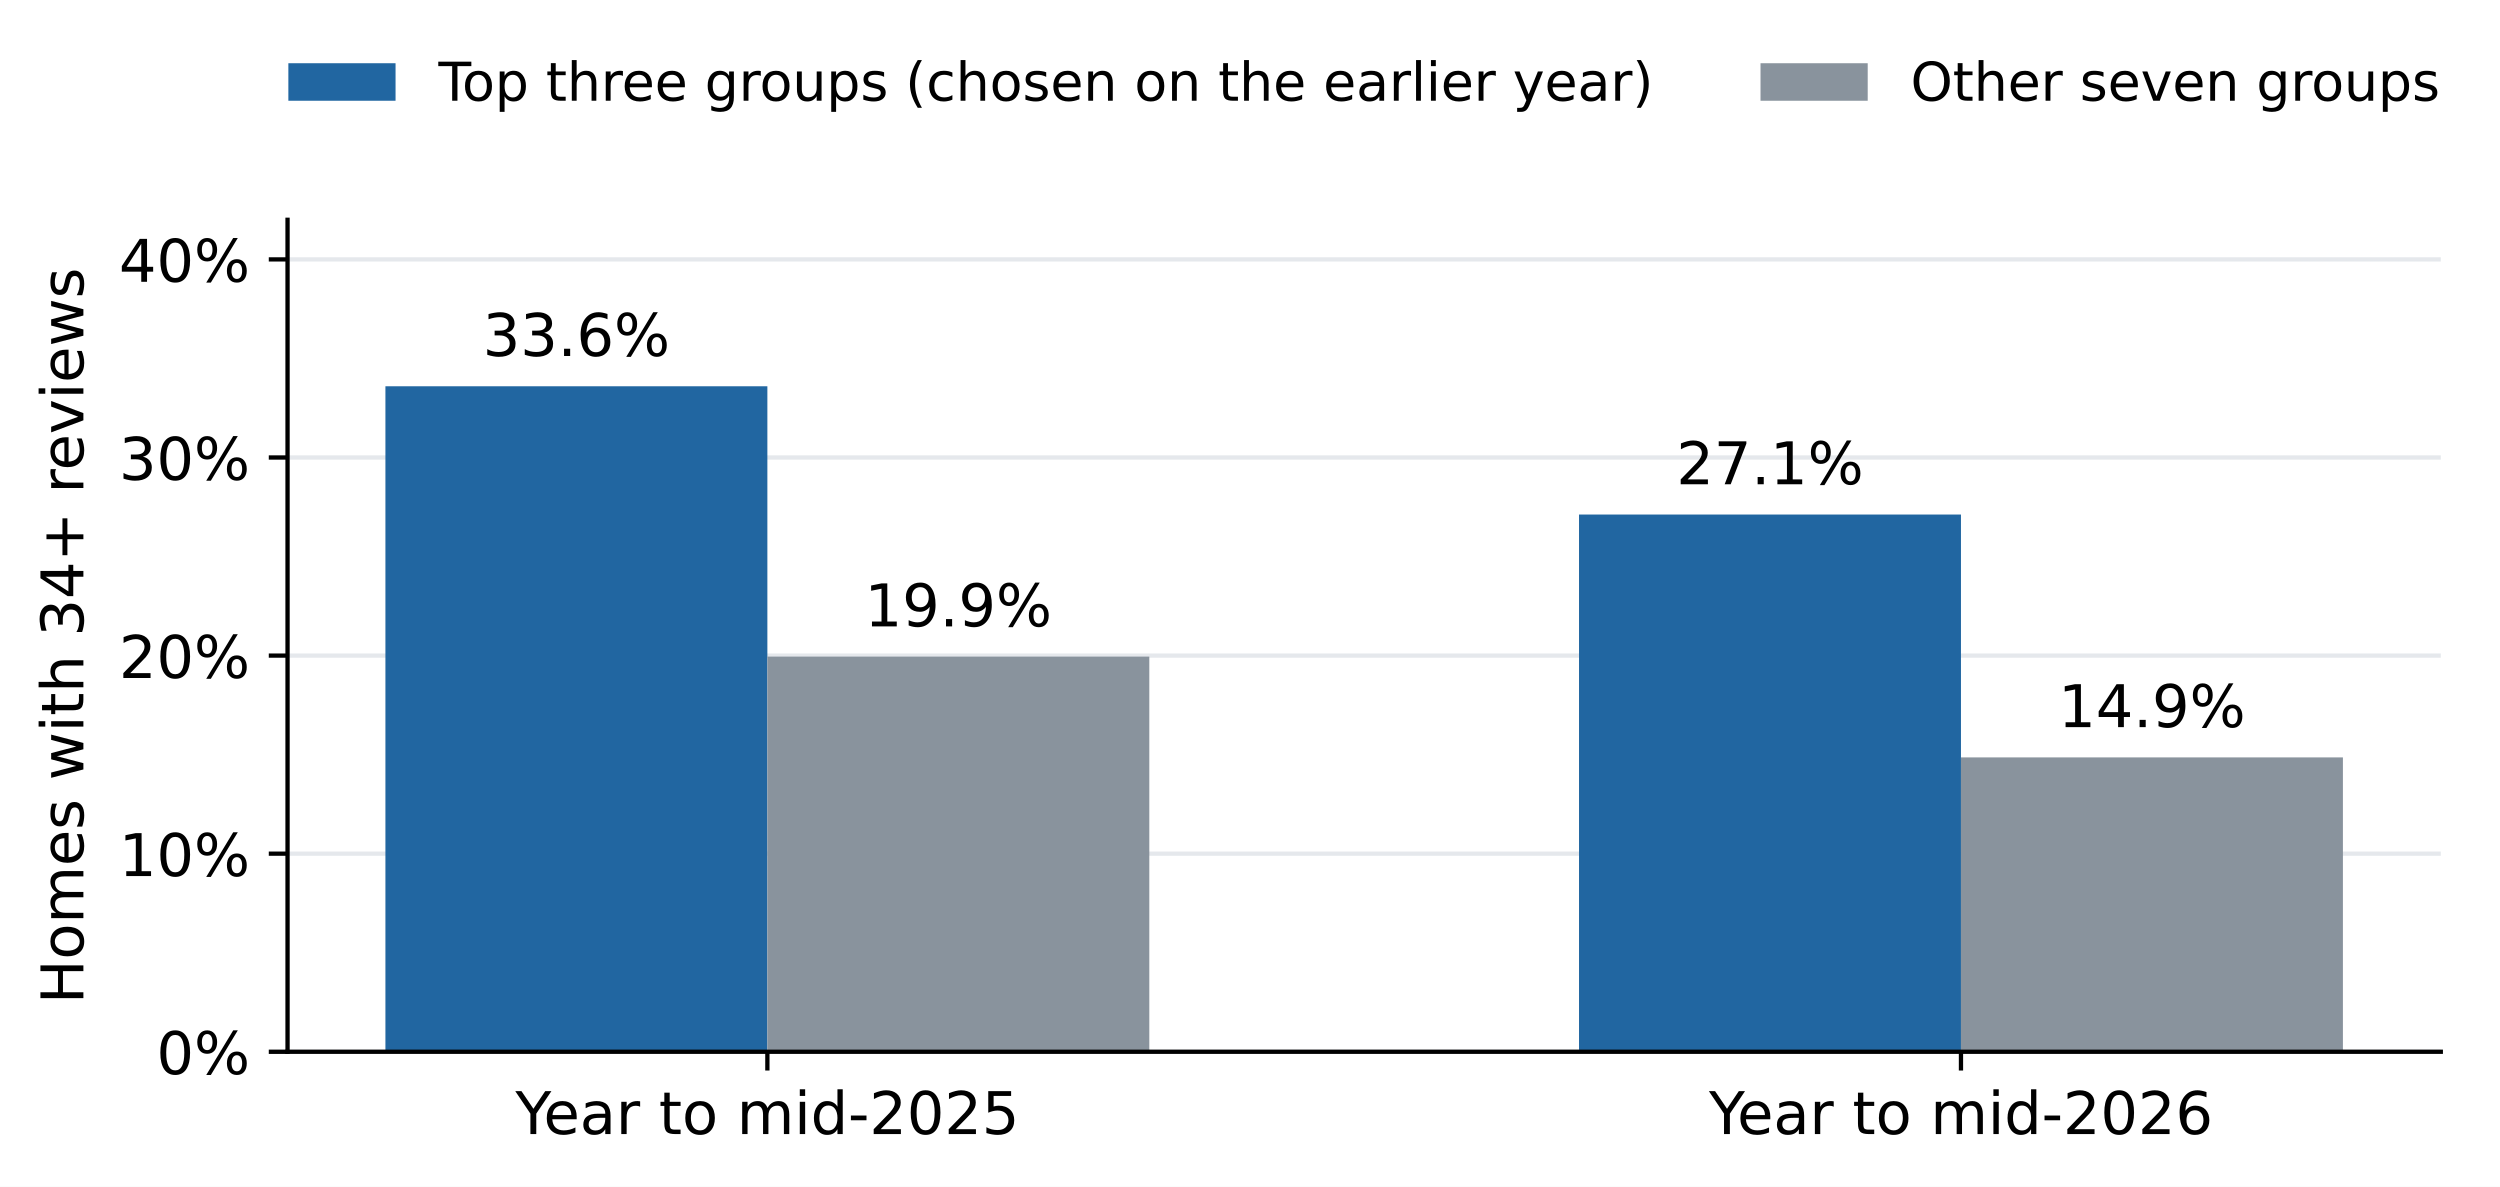
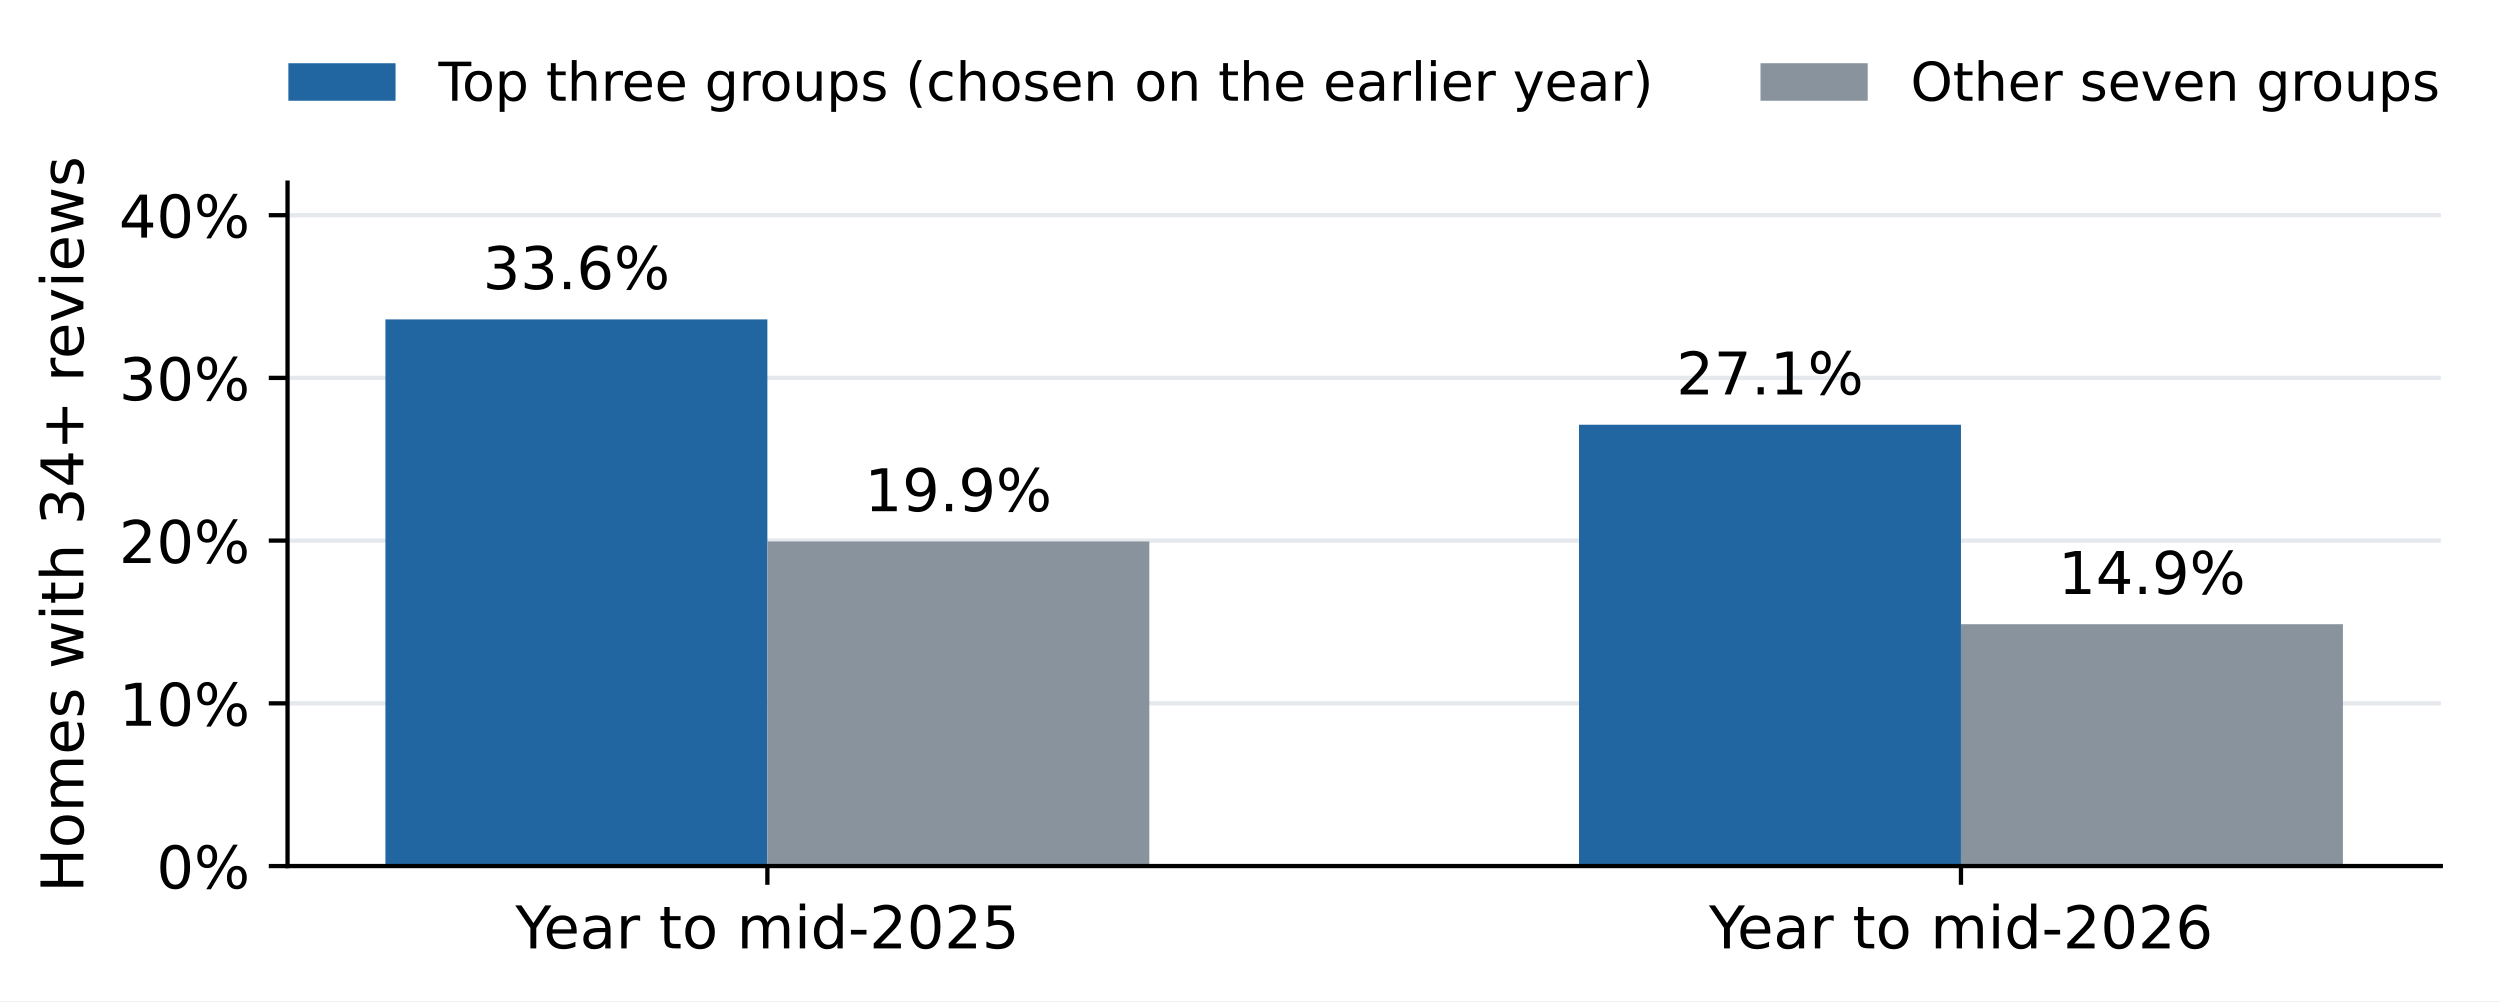
- <svg xmlns="http://www.w3.org/2000/svg" xmlns:xlink="http://www.w3.org/1999/xlink" width="466.457pt" height="221.441pt" viewBox="0 0 466.457 221.441" version="1.1">
+ <svg xmlns="http://www.w3.org/2000/svg" xmlns:xlink="http://www.w3.org/1999/xlink" width="466.457pt" height="186.791pt" viewBox="0 0 466.457 186.791" version="1.1">
  <defs>
    <style type="text/css">*{stroke-linejoin: round; stroke-linecap: butt}</style>
  </defs>
  <g id="figure_1">
    <g id="patch_1">
-       <path d="M 0 221.441  L 466.457 221.441  L 466.457 0  L 0 0  z " style="fill: #ffffff" />
+       <path d="M 0 186.791  L 466.457 186.791  L 466.457 -0  L 0 -0  z " style="fill: #ffffff" />
    </g>
    <g id="axes_1">
      <g id="patch_2">
-         <path d="M 53.65 196.24  L 455.41 196.24  L 455.41 41.008  L 53.65 41.008  z " style="fill: #ffffff" />
+         <path d="M 53.65 161.59  L 455.41 161.59  L 455.41 34.078  L 53.65 34.078  z " style="fill: #ffffff" />
      </g>
      <g id="matplotlib.axis_1">
        <g id="xtick_1">
          <g id="line2d_1">
            <defs>
              <path id="me38d1140ce" d="M 0 0  L 0 3.5  " style="stroke: #000000; stroke-width: 0.8" />
            </defs>
            <g>
-               <use xlink:href="#me38d1140ce" x="143.178" y="196.24" style="stroke: #000000; stroke-width: 0.8" />
+               <use xlink:href="#me38d1140ce" x="143.178" y="161.59" style="stroke: #000000; stroke-width: 0.8" />
            </g>
          </g>
          <g id="text_1">
-             <text style="font-size: 11px; font-family: 'DejaVu Sans'; text-anchor: middle" x="143.178" y="211.598" transform="rotate(-0 143.1775 211.5983)">Year to mid-2025</text>
+             <text style="font-size: 11px; font-family: 'DejaVu Sans'; text-anchor: middle" x="143.178" y="176.948" transform="rotate(-0 143.1775 176.9483)">Year to mid-2025</text>
          </g>
        </g>
        <g id="xtick_2">
          <g id="line2d_2">
            <g>
-               <use xlink:href="#me38d1140ce" x="365.883" y="196.24" style="stroke: #000000; stroke-width: 0.8" />
+               <use xlink:href="#me38d1140ce" x="365.883" y="161.59" style="stroke: #000000; stroke-width: 0.8" />
            </g>
          </g>
          <g id="text_2">
-             <text style="font-size: 11px; font-family: 'DejaVu Sans'; text-anchor: middle" x="365.883" y="211.598" transform="rotate(-0 365.8826 211.5983)">Year to mid-2026</text>
+             <text style="font-size: 11px; font-family: 'DejaVu Sans'; text-anchor: middle" x="365.883" y="176.948" transform="rotate(-0 365.8826 176.9483)">Year to mid-2026</text>
          </g>
        </g>
      </g>
      <g id="matplotlib.axis_2">
        <g id="ytick_1">
          <g id="line2d_3">
-             <path d="M 53.65 196.24  L 455.41 196.24  " clip-path="url(#p42ee7e41f0)" style="fill: none; stroke: #e5e8ec; stroke-width: 0.8; stroke-linecap: square" />
+             <path d="M 53.65 161.59  L 455.41 161.59  " clip-path="url(#p898804c23f)" style="fill: none; stroke: #e5e8ec; stroke-width: 0.8; stroke-linecap: square" />
          </g>
          <g id="line2d_4">
            <defs>
              <path id="m532ff67dd6" d="M 0 0  L -3.5 0  " style="stroke: #000000; stroke-width: 0.8" />
            </defs>
            <g>
-               <use xlink:href="#m532ff67dd6" x="53.65" y="196.24" style="stroke: #000000; stroke-width: 0.8" />
+               <use xlink:href="#m532ff67dd6" x="53.65" y="161.59" style="stroke: #000000; stroke-width: 0.8" />
            </g>
          </g>
          <g id="text_3">
-             <text style="font-size: 11px; font-family: 'DejaVu Sans'; text-anchor: end" x="46.65" y="200.419" transform="rotate(-0 46.65008 200.4187)">0%</text>
+             <text style="font-size: 11px; font-family: 'DejaVu Sans'; text-anchor: end" x="46.65" y="165.769" transform="rotate(-0 46.65008 165.7687)">0%</text>
          </g>
        </g>
        <g id="ytick_2">
          <g id="line2d_5">
-             <path d="M 53.65 159.28  L 455.41 159.28  " clip-path="url(#p42ee7e41f0)" style="fill: none; stroke: #e5e8ec; stroke-width: 0.8; stroke-linecap: square" />
+             <path d="M 53.65 131.23  L 455.41 131.23  " clip-path="url(#p898804c23f)" style="fill: none; stroke: #e5e8ec; stroke-width: 0.8; stroke-linecap: square" />
          </g>
          <g id="line2d_6">
            <g>
-               <use xlink:href="#m532ff67dd6" x="53.65" y="159.28" style="stroke: #000000; stroke-width: 0.8" />
+               <use xlink:href="#m532ff67dd6" x="53.65" y="131.23" style="stroke: #000000; stroke-width: 0.8" />
            </g>
          </g>
          <g id="text_4">
-             <text style="font-size: 11px; font-family: 'DejaVu Sans'; text-anchor: end" x="46.65" y="163.459" transform="rotate(-0 46.65008 163.4587)">10%</text>
+             <text style="font-size: 11px; font-family: 'DejaVu Sans'; text-anchor: end" x="46.65" y="135.409" transform="rotate(-0 46.65008 135.4087)">10%</text>
          </g>
        </g>
        <g id="ytick_3">
          <g id="line2d_7">
-             <path d="M 53.65 122.32  L 455.41 122.32  " clip-path="url(#p42ee7e41f0)" style="fill: none; stroke: #e5e8ec; stroke-width: 0.8; stroke-linecap: square" />
+             <path d="M 53.65 100.87  L 455.41 100.87  " clip-path="url(#p898804c23f)" style="fill: none; stroke: #e5e8ec; stroke-width: 0.8; stroke-linecap: square" />
          </g>
          <g id="line2d_8">
            <g>
-               <use xlink:href="#m532ff67dd6" x="53.65" y="122.32" style="stroke: #000000; stroke-width: 0.8" />
+               <use xlink:href="#m532ff67dd6" x="53.65" y="100.87" style="stroke: #000000; stroke-width: 0.8" />
            </g>
          </g>
          <g id="text_5">
-             <text style="font-size: 11px; font-family: 'DejaVu Sans'; text-anchor: end" x="46.65" y="126.499" transform="rotate(-0 46.65008 126.4987)">20%</text>
+             <text style="font-size: 11px; font-family: 'DejaVu Sans'; text-anchor: end" x="46.65" y="105.049" transform="rotate(-0 46.65008 105.0487)">20%</text>
          </g>
        </g>
        <g id="ytick_4">
          <g id="line2d_9">
-             <path d="M 53.65 85.36  L 455.41 85.36  " clip-path="url(#p42ee7e41f0)" style="fill: none; stroke: #e5e8ec; stroke-width: 0.8; stroke-linecap: square" />
+             <path d="M 53.65 70.51  L 455.41 70.51  " clip-path="url(#p898804c23f)" style="fill: none; stroke: #e5e8ec; stroke-width: 0.8; stroke-linecap: square" />
          </g>
          <g id="line2d_10">
            <g>
-               <use xlink:href="#m532ff67dd6" x="53.65" y="85.36" style="stroke: #000000; stroke-width: 0.8" />
+               <use xlink:href="#m532ff67dd6" x="53.65" y="70.51" style="stroke: #000000; stroke-width: 0.8" />
            </g>
          </g>
          <g id="text_6">
-             <text style="font-size: 11px; font-family: 'DejaVu Sans'; text-anchor: end" x="46.65" y="89.539" transform="rotate(-0 46.65008 89.53871)">30%</text>
+             <text style="font-size: 11px; font-family: 'DejaVu Sans'; text-anchor: end" x="46.65" y="74.689" transform="rotate(-0 46.65008 74.68871)">30%</text>
          </g>
        </g>
        <g id="ytick_5">
          <g id="line2d_11">
-             <path d="M 53.65 48.4  L 455.41 48.4  " clip-path="url(#p42ee7e41f0)" style="fill: none; stroke: #e5e8ec; stroke-width: 0.8; stroke-linecap: square" />
+             <path d="M 53.65 40.15  L 455.41 40.15  " clip-path="url(#p898804c23f)" style="fill: none; stroke: #e5e8ec; stroke-width: 0.8; stroke-linecap: square" />
          </g>
          <g id="line2d_12">
            <g>
-               <use xlink:href="#m532ff67dd6" x="53.65" y="48.4" style="stroke: #000000; stroke-width: 0.8" />
+               <use xlink:href="#m532ff67dd6" x="53.65" y="40.15" style="stroke: #000000; stroke-width: 0.8" />
            </g>
          </g>
          <g id="text_7">
-             <text style="font-size: 11px; font-family: 'DejaVu Sans'; text-anchor: end" x="46.65" y="52.579" transform="rotate(-0 46.65008 52.57871)">40%</text>
+             <text style="font-size: 11px; font-family: 'DejaVu Sans'; text-anchor: end" x="46.65" y="44.329" transform="rotate(-0 46.65008 44.32871)">40%</text>
          </g>
        </g>
        <g id="text_8">
-           <text style="font-size: 11px; font-family: 'DejaVu Sans'; text-anchor: middle" x="15.558" y="118.624" transform="rotate(-90 15.55828 118.624)">Homes with 34+ reviews</text>
+           <text style="font-size: 11px; font-family: 'DejaVu Sans'; text-anchor: middle" x="15.558" y="97.834" transform="rotate(-90 15.55828 97.834)">Homes with 34+ reviews</text>
        </g>
      </g>
      <g id="patch_3">
-         <path d="M 71.912 196.24  L 143.178 196.24  L 143.178 72.07  L 71.912 72.07  z " clip-path="url(#p42ee7e41f0)" style="fill: #2166a1" />
+         <path d="M 71.912 161.59  L 143.178 161.59  L 143.178 59.593  L 71.912 59.593  z " clip-path="url(#p898804c23f)" style="fill: #2166a1" />
      </g>
      <g id="patch_4">
-         <path d="M 294.617 196.24  L 365.883 196.24  L 365.883 95.999  L 294.617 95.999  z " clip-path="url(#p42ee7e41f0)" style="fill: #2166a1" />
+         <path d="M 294.617 161.59  L 365.883 161.59  L 365.883 79.249  L 294.617 79.249  z " clip-path="url(#p898804c23f)" style="fill: #2166a1" />
      </g>
      <g id="patch_5">
-         <path d="M 143.178 196.24  L 214.443 196.24  L 214.443 122.515  L 143.178 122.515  z " clip-path="url(#p42ee7e41f0)" style="fill: #89939d" />
+         <path d="M 143.178 161.59  L 214.443 161.59  L 214.443 101.03  L 143.178 101.03  z " clip-path="url(#p898804c23f)" style="fill: #89939d" />
      </g>
      <g id="patch_6">
-         <path d="M 365.883 196.24  L 437.148 196.24  L 437.148 141.313  L 365.883 141.313  z " clip-path="url(#p42ee7e41f0)" style="fill: #89939d" />
+         <path d="M 365.883 161.59  L 437.148 161.59  L 437.148 116.471  L 365.883 116.471  z " clip-path="url(#p898804c23f)" style="fill: #89939d" />
      </g>
      <g id="patch_7">
-         <path d="M 53.65 196.24  L 53.65 41.008  " style="fill: none; stroke: #000000; stroke-width: 0.8; stroke-linejoin: miter; stroke-linecap: square" />
+         <path d="M 53.65 161.59  L 53.65 34.078  " style="fill: none; stroke: #000000; stroke-width: 0.8; stroke-linejoin: miter; stroke-linecap: square" />
      </g>
      <g id="patch_8">
-         <path d="M 53.65 196.24  L 455.41 196.24  " style="fill: none; stroke: #000000; stroke-width: 0.8; stroke-linejoin: miter; stroke-linecap: square" />
+         <path d="M 53.65 161.59  L 455.41 161.59  " style="fill: none; stroke: #000000; stroke-width: 0.8; stroke-linejoin: miter; stroke-linecap: square" />
      </g>
      <g id="text_9">
-         <text style="font-size: 11px; font-family: 'DejaVu Sans'; text-anchor: middle" x="107.545" y="66.427" transform="rotate(-0 107.5447 66.42734)">33.6%</text>
+         <text style="font-size: 11px; font-family: 'DejaVu Sans'; text-anchor: middle" x="107.545" y="53.951" transform="rotate(-0 107.5447 53.95057)">33.6%</text>
      </g>
      <g id="text_10">
-         <text style="font-size: 11px; font-family: 'DejaVu Sans'; text-anchor: middle" x="330.25" y="90.356" transform="rotate(-0 330.2498 90.35595)">27.1%</text>
+         <text style="font-size: 11px; font-family: 'DejaVu Sans'; text-anchor: middle" x="330.25" y="73.606" transform="rotate(-0 330.2498 73.60622)">27.1%</text>
      </g>
      <g id="text_11">
-         <text style="font-size: 11px; font-family: 'DejaVu Sans'; text-anchor: middle" x="178.81" y="116.873" transform="rotate(-0 178.8103 116.8727)">19.9%</text>
+         <text style="font-size: 11px; font-family: 'DejaVu Sans'; text-anchor: middle" x="178.81" y="95.388" transform="rotate(-0 178.8103 95.38784)">19.9%</text>
      </g>
      <g id="text_12">
-         <text style="font-size: 11px; font-family: 'DejaVu Sans'; text-anchor: middle" x="401.515" y="135.67" transform="rotate(-0 401.5154 135.6701)">14.9%</text>
+         <text style="font-size: 11px; font-family: 'DejaVu Sans'; text-anchor: middle" x="401.515" y="110.829" transform="rotate(-0 401.5154 110.8285)">14.9%</text>
      </g>
      <g id="legend_1">
        <g id="patch_9">
          <path d="M 53.803 18.798  L 73.803 18.798  L 73.803 11.798  L 53.803 11.798  z " style="fill: #2166a1" />
        </g>
        <g id="text_13">
          <text style="font-size: 10px; font-family: 'DejaVu Sans'; text-anchor: start" x="81.803" y="18.798" transform="rotate(-0 81.80273 18.79844)">Top three groups (chosen on the earlier year)</text>
        </g>
        <g id="patch_10">
          <path d="M 328.482 18.798  L 348.482 18.798  L 348.482 11.798  L 328.482 11.798  z " style="fill: #89939d" />
        </g>
        <g id="text_14">
          <text style="font-size: 10px; font-family: 'DejaVu Sans'; text-anchor: start" x="356.482" y="18.798" transform="rotate(-0 356.4824 18.79844)">Other seven groups</text>
        </g>
      </g>
    </g>
  </g>
  <defs>
-     <clipPath id="p42ee7e41f0">
-       <rect x="53.65" y="41.008" width="401.76" height="155.232" />
+     <clipPath id="p898804c23f">
+       <rect x="53.65" y="34.078" width="401.76" height="127.512" />
    </clipPath>
  </defs>
</svg>
